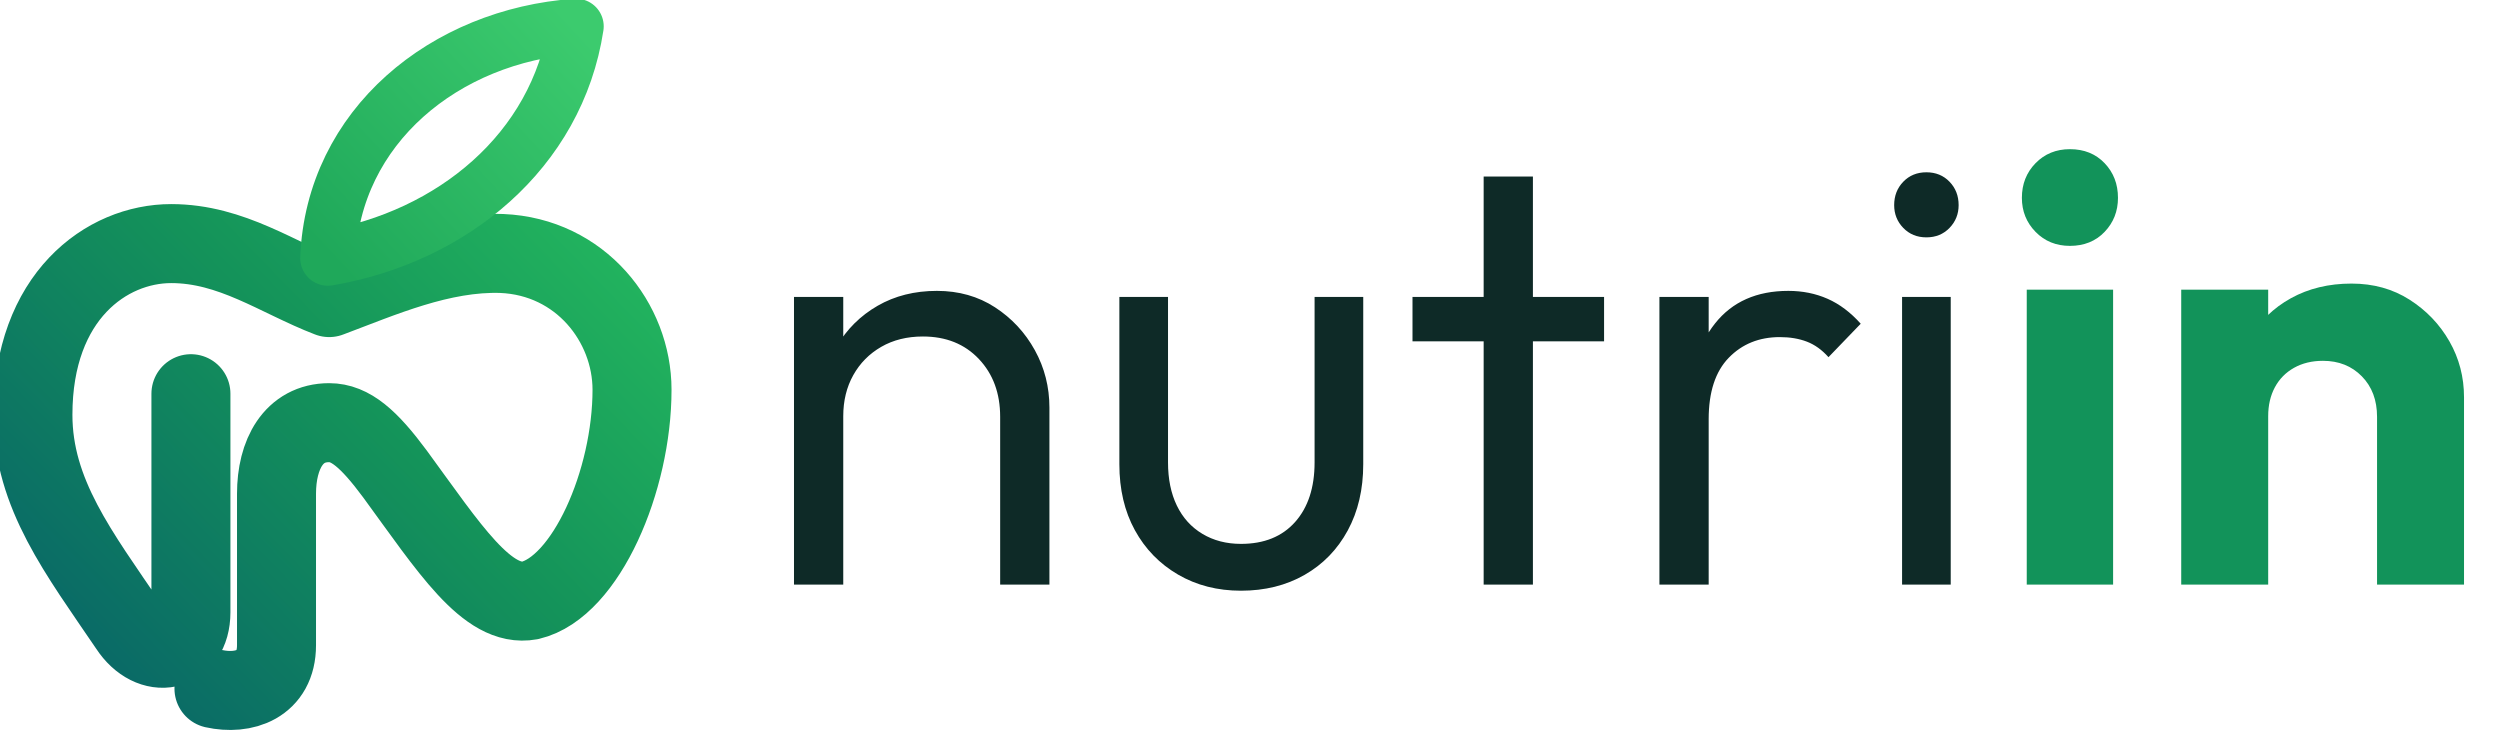
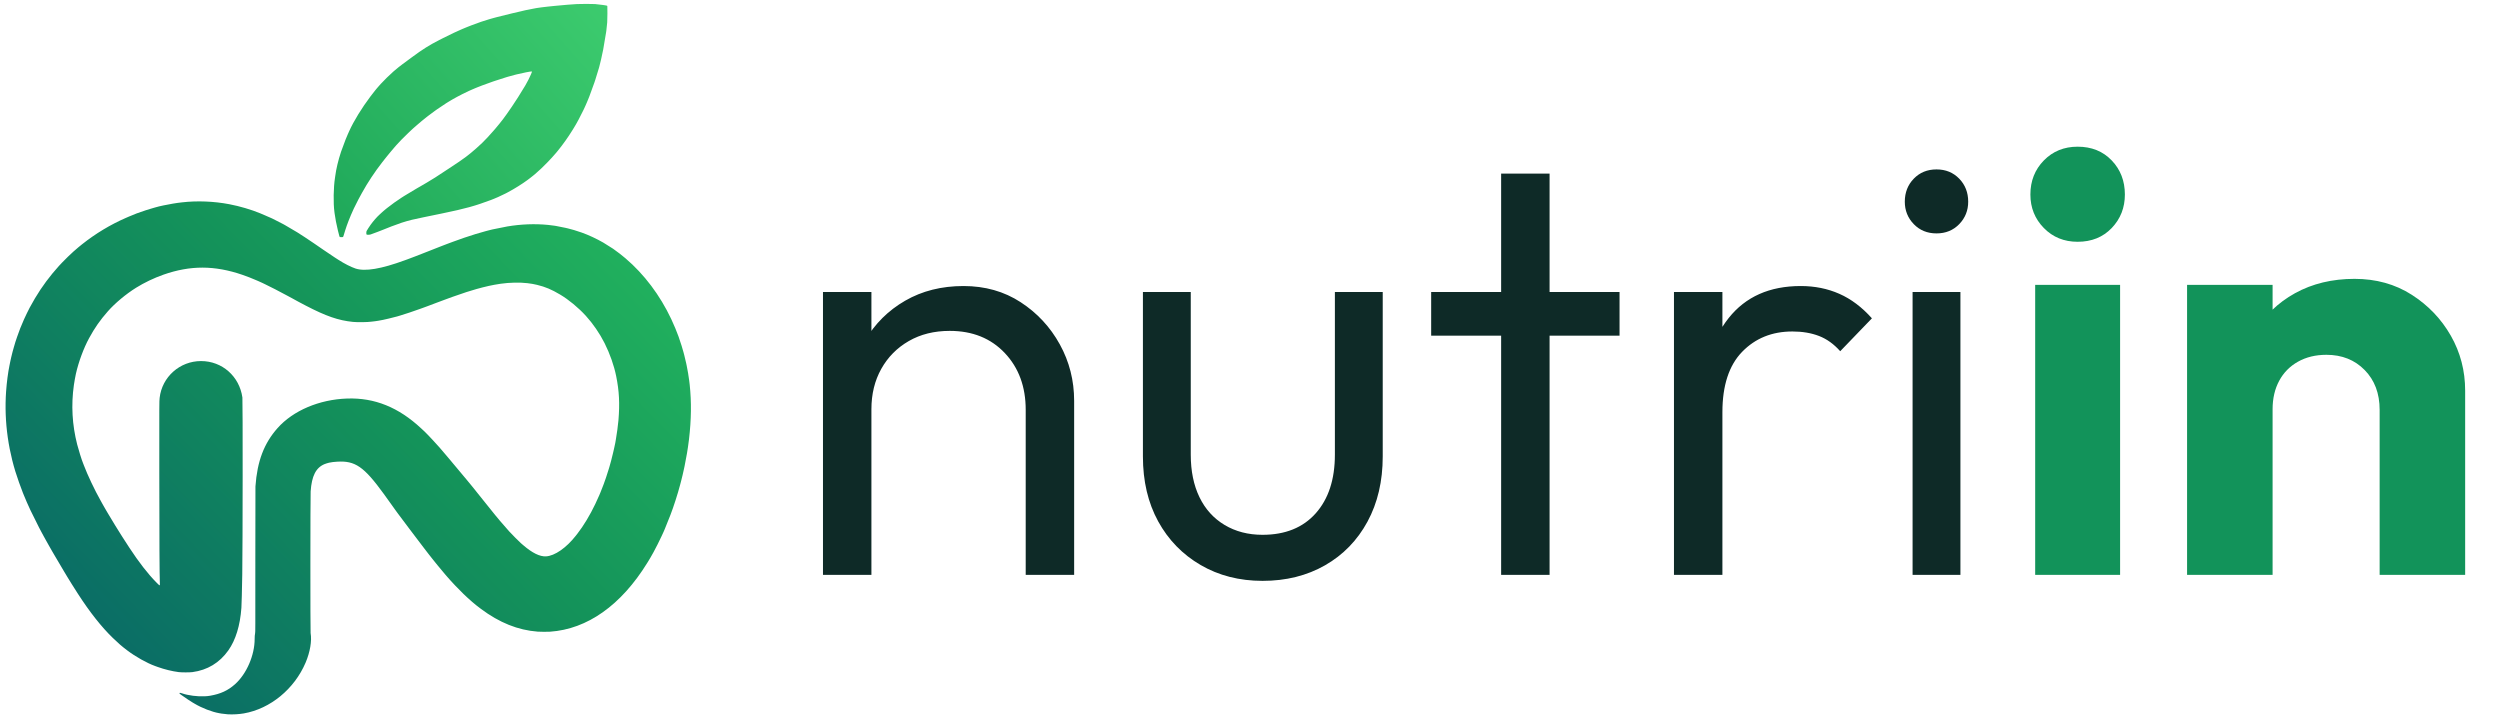
- <svg xmlns="http://www.w3.org/2000/svg" viewBox="0 0 3421 1000" role="img" aria-label="Nutriin">
+ <svg xmlns="http://www.w3.org/2000/svg" viewBox="0 0 3479 1000" role="img" aria-label="Nutriin">
  <defs>
-     <linearGradient id="hs" gradientUnits="userSpaceOnUse" x1="300" y1="1100" x2="1000" y2="420">
+     <linearGradient id="hs" gradientUnits="userSpaceOnUse" x1="300" y1="1120" x2="1020" y2="420">
      <stop offset="0" stop-color="#0A6B66" />
      <stop offset=".55" stop-color="#14935A" />
      <stop offset="1" stop-color="#22B35E" />
    </linearGradient>
-     <linearGradient id="hl" gradientUnits="userSpaceOnUse" x1="600" y1="460" x2="975" y2="110">
+     <linearGradient id="hl" gradientUnits="userSpaceOnUse" x1="600" y1="450" x2="985" y2="110">
      <stop offset="0" stop-color="#1FA85A" />
      <stop offset="1" stop-color="#3CCB6E" />
    </linearGradient>
  </defs>
-   <g transform="translate(-90.09,-63.06) scale(0.9009)">
-     <path d="M390,668 L390,1000 C390,1062 330,1074 296,1022 C220,910 150,820 150,700 C150,520 262,440 360,440 C452,440 522,492 600,522 C680,492 770,452 862,455 C982,460 1060,560 1060,662 C1060,800 990,962 905,982 C840,994 782,902 700,790 C660,736 632,712 600,712 C546,712 520,760 520,820 L520,1050 C520,1110 470,1126 425,1116" fill="none" stroke="url(#hs)" stroke-width="120" stroke-linecap="round" stroke-linejoin="round" />
-     <path d="M598,462 C606,262 776,124 975,110 C946,300 786,430 598,462 Z" fill="none" stroke="url(#hl)" stroke-width="84.0" stroke-linejoin="round" />
+   <g transform="translate(-94.02,-94.97) scale(0.94967)">
+     <path d="M432.92,1146.72 C430.96,1146.61 425.47,1145.99 423.62,1145.67 C422.59,1145.49 421.06,1145.23 420.22,1145.08 C409.52,1143.21 394.85,1137.53 384.00,1131.04 C383.31,1130.63 382.04,1129.88 381.17,1129.38 C379.76,1128.57 376.62,1126.56 374.50,1125.12 C370.55,1122.42 369.57,1121.76 368.42,1120.94 C367.68,1120.42 365.98,1119.25 364.64,1118.34 C362.23,1116.70 361.87,1116.33 362.08,1115.67 C362.29,1115.03 362.94,1115.07 365.41,1115.88 C369.19,1117.12 369.75,1117.27 373.25,1118.06 C384.24,1120.52 397.63,1121.10 406.83,1119.51 C422.28,1116.84 433.01,1111.88 443.41,1102.61 C460.30,1087.57 472.16,1060.21 472.17,1036.31 C472.17,1032.70 472.34,1030.56 472.85,1027.67 C473.19,1025.75 473.19,1025.72 473.16,920.58 C473.14,843.37 473.18,814.71 473.32,812.75 C475.95,775.79 485.88,749.63 505.77,727.25 C528.55,701.63 566.85,685.37 607.67,683.99 C647.90,682.62 683.05,696.82 716.24,727.81 C718.07,729.52 720.36,731.64 721.32,732.53 C722.29,733.42 724.62,735.77 726.50,737.77 C728.38,739.76 731.30,742.86 733.00,744.66 C739.33,751.35 746.58,759.60 754.24,768.83 C755.88,770.80 757.68,772.94 758.25,773.58 C758.81,774.23 759.94,775.57 760.75,776.58 C761.57,777.59 762.69,778.94 763.25,779.58 C763.82,780.23 764.83,781.43 765.51,782.26 C767.38,784.55 769.45,787.02 772.59,790.73 C775.09,793.69 777.90,797.04 783.08,803.26 C783.91,804.25 785.45,806.12 786.50,807.41 C787.55,808.71 788.98,810.44 789.67,811.26 C790.36,812.08 791.19,813.09 791.50,813.50 C791.81,813.91 792.45,814.70 792.92,815.25 C793.39,815.80 794.29,816.93 794.93,817.75 C795.56,818.58 797.75,821.32 799.78,823.84 C801.81,826.36 804.88,830.18 806.59,832.33 C810.72,837.53 812.49,839.73 814.01,841.56 C814.71,842.40 815.72,843.65 816.26,844.35 C816.81,845.04 818.75,847.47 820.58,849.74 C822.42,852.01 824.37,854.44 824.92,855.13 C826.56,857.19 829.28,860.45 831.67,863.24 C840.90,874.02 841.07,874.21 844.99,878.51 C848.76,882.65 859.98,893.96 862.10,895.77 C862.84,896.40 864.46,897.79 865.68,898.85 C878.90,910.27 890.06,915.77 899.05,915.28 C911.84,914.59 928.76,902.88 942.78,885.00 C943.32,884.31 944.32,883.04 945.00,882.17 C953.98,870.69 963.69,854.60 971.20,838.75 C972.80,835.38 973.69,833.42 977.24,825.50 C977.67,824.54 978.43,822.70 978.94,821.42 C979.44,820.13 980.26,818.07 980.75,816.83 C981.61,814.68 982.04,813.59 983.54,809.67 C984.22,807.87 985.21,805.08 986.97,800.00 C987.87,797.42 990.71,788.55 991.13,787.00 C991.22,786.68 991.64,785.29 992.06,783.92 C993.58,778.93 995.53,771.45 997.33,763.75 C997.88,761.37 998.49,758.78 998.67,758.00 C998.85,757.22 999.30,755.16 999.66,753.42 C1000.03,751.68 1000.44,749.73 1000.59,749.08 C1000.73,748.44 1000.96,747.13 1001.09,746.17 C1001.23,745.20 1001.50,743.59 1001.69,742.58 C1002.80,736.72 1004.71,722.33 1005.25,715.83 C1007.29,691.09 1006.36,673.12 1001.90,651.08 C998.77,635.59 992.75,618.47 984.91,602.81 C977.93,588.87 967.83,574.14 957.51,562.85 C946.43,550.72 932.33,539.08 919.74,531.63 C906.88,524.03 898.47,520.49 886.01,517.43 C881.51,516.33 877.56,515.63 871.75,514.93 C861.05,513.63 844.74,513.98 833.08,515.75 C832.17,515.89 830.93,516.08 830.33,516.17 C825.53,516.87 821.31,517.65 815.50,518.91 C810.87,519.92 802.13,522.13 797.33,523.50 C790.53,525.45 788.75,525.98 782.42,528.03 C777.63,529.58 766.25,533.48 762.08,535.00 C760.52,535.57 758.16,536.43 756.83,536.92 C755.50,537.40 753.48,538.15 752.33,538.58 C751.19,539.01 749.76,539.53 749.17,539.74 C747.60,540.30 742.76,542.10 737.50,544.10 C733.13,545.76 731.86,546.24 725.17,548.76 C723.56,549.36 721.12,550.26 719.75,550.75 C718.38,551.24 715.68,552.21 713.75,552.91 C705.03,556.09 691.87,560.49 685.58,562.33 C683.66,562.90 681.63,563.50 681.08,563.68 C680.04,564.01 677.60,564.62 668.52,566.85 C662.70,568.27 657.14,569.43 653.42,569.99 C652.13,570.19 650.41,570.45 649.58,570.58 C648.76,570.71 647.26,570.90 646.25,571.00 C645.24,571.10 643.97,571.25 643.42,571.33 C637.81,572.17 622.67,572.38 616.08,571.70 C594.64,569.48 576.91,563.34 546.94,547.77 C543.29,545.87 539.73,544.00 539.03,543.60 C538.32,543.20 537.06,542.53 536.22,542.11 C535.38,541.69 533.69,540.76 532.47,540.06 C531.25,539.35 528.68,537.94 526.75,536.91 C524.82,535.89 521.90,534.31 520.25,533.42 C509.29,527.45 493.54,519.34 487.52,516.55 C485.63,515.68 483.78,514.79 483.42,514.58 C482.54,514.07 478.96,512.45 477.17,511.76 C476.39,511.46 474.66,510.72 473.33,510.13 C468.79,508.09 460.46,504.86 454.33,502.75 C413.53,488.72 377.93,488.65 338.47,502.50 C324.81,507.29 310.34,514.21 298.42,521.64 C283.64,530.85 267.52,544.30 257.16,556.07 C245.55,569.26 237.93,580.16 229.54,595.58 C221.55,610.26 214.22,630.08 210.22,647.75 C209.36,651.57 207.93,659.52 207.26,664.25 C203.12,693.47 204.73,722.44 212.10,751.33 C214.14,759.33 218.86,774.39 220.59,778.42 C220.75,778.78 221.31,780.25 221.84,781.67 C227.05,795.60 237.98,818.68 246.39,833.46 C246.82,834.21 247.86,836.09 248.69,837.62 C249.52,839.16 250.78,841.39 251.49,842.58 C252.20,843.77 253.22,845.54 253.75,846.50 C254.29,847.46 255.12,848.89 255.60,849.67 C256.08,850.45 257.10,852.17 257.88,853.50 C259.91,856.97 265.25,865.83 267.78,869.92 C273.01,878.37 276.11,883.33 276.83,884.42 C277.26,885.06 278.39,886.82 279.33,888.33 C280.98,890.98 282.44,893.24 288.56,902.58 C302.59,923.99 315.82,941.01 328.02,953.36 C333.57,958.98 333.41,958.94 333.25,954.50 C332.72,939.32 332.52,898.64 332.43,790.83 C332.35,690.27 332.36,688.03 332.93,683.00 C336.42,652.30 362.53,629.09 393.58,629.09 C424.51,629.09 449.80,651.36 454.21,682.47 C454.82,686.81 454.65,902.95 454.00,941.33 C453.59,965.75 453.07,986.07 452.74,990.58 C450.87,1016.64 444.34,1037.91 433.55,1053.12 C420.72,1071.21 402.97,1081.94 381.05,1084.87 C376.90,1085.42 365.21,1085.42 360.83,1084.87 C351.32,1083.66 339.84,1080.85 330.33,1077.41 C328.91,1076.90 327.12,1076.25 326.34,1075.97 C314.15,1071.59 297.49,1062.23 285.17,1052.85 C277.01,1046.64 272.86,1043.05 264.27,1034.75 C247.82,1018.87 230.39,996.80 213.08,969.95 C209.43,964.29 206.85,960.24 204.29,956.12 C199.03,947.64 198.28,946.43 197.49,945.08 C196.69,943.72 196.21,942.91 192.45,936.67 C187.47,928.38 182.64,920.21 178.18,912.50 C177.14,910.71 175.94,908.65 175.50,907.92 C175.06,907.18 173.97,905.27 173.08,903.67 C172.18,902.06 171.26,900.45 171.03,900.08 C170.53,899.29 168.21,895.15 166.12,891.33 C165.30,889.82 164.01,887.50 163.26,886.17 C162.51,884.84 161.02,882.10 159.96,880.08 C158.89,878.07 157.22,874.92 156.25,873.08 C153.91,868.68 145.42,851.59 143.58,847.58 C139.12,837.89 136.95,832.94 134.09,825.92 C133.57,824.63 132.88,822.96 132.56,822.20 C131.95,820.75 129.83,815.03 126.88,806.92 C111.31,764.02 104.81,718.32 107.92,673.75 C108.86,660.41 110.78,645.65 112.90,635.50 C113.22,633.99 113.75,631.33 114.09,629.60 C114.43,627.87 114.92,625.62 115.19,624.60 C115.45,623.58 115.97,621.44 116.34,619.83 C116.72,618.23 117.20,616.28 117.42,615.50 C117.64,614.72 118.50,611.68 119.32,608.75 C121.06,602.58 121.73,600.44 124.09,593.57 C127.37,584.06 129.64,578.29 134.21,567.92 C135.82,564.26 140.83,553.93 142.46,550.92 C152.87,531.60 162.85,516.59 175.83,500.74 C178.58,497.39 183.44,491.76 185.26,489.82 C186.17,488.85 188.38,486.50 190.17,484.60 C193.99,480.53 203.08,471.71 206.67,468.58 C213.33,462.78 215.30,461.13 219.25,457.99 C238.96,442.33 260.80,429.17 283.33,419.37 C284.39,418.91 286.49,418.00 288.00,417.34 C291.15,415.96 297.00,413.57 299.33,412.72 C303.89,411.05 310.93,408.61 312.95,408.00 C314.22,407.61 317.31,406.67 319.82,405.90 C322.33,405.12 325.00,404.34 325.74,404.16 C326.48,403.97 327.42,403.71 327.83,403.58 C331.43,402.42 344.24,399.71 352.25,398.41 C358.72,397.36 359.91,397.19 365.92,396.50 C388.02,393.97 412.45,394.94 435.02,399.25 C450.25,402.15 467.15,407.13 480.50,412.65 C487.60,415.59 494.39,418.52 496.22,419.44 C496.86,419.76 498.05,420.32 498.86,420.67 C500.39,421.33 511.90,427.22 513.83,428.33 C514.43,428.67 515.78,429.42 516.83,430.00 C519.67,431.54 529.21,437.16 534.67,440.50 C539.43,443.42 551.87,451.60 558.86,456.42 C560.99,457.88 564.05,459.99 565.66,461.09 C567.27,462.19 570.20,464.21 572.17,465.58 C578.65,470.06 585.86,474.92 589.50,477.25 C591.47,478.51 594.02,480.15 595.17,480.89 C603.66,486.36 613.29,491.26 619.92,493.47 C633.82,498.11 657.46,494.15 692.42,481.33 C693.70,480.86 695.24,480.30 695.83,480.09 C697.95,479.33 702.48,477.62 707.17,475.81 C713.51,473.35 714.60,472.93 716.75,472.08 C717.76,471.69 719.45,471.02 720.50,470.61 C721.55,470.20 723.48,469.44 724.79,468.93 C726.10,468.42 728.23,467.58 729.54,467.07 C730.85,466.56 732.63,465.86 733.50,465.50 C734.37,465.15 736.47,464.32 738.17,463.67 C739.86,463.02 742.04,462.16 743.00,461.76 C743.96,461.36 746.55,460.36 748.75,459.53 C750.95,458.70 753.65,457.67 754.75,457.24 C755.85,456.82 757.54,456.18 758.50,455.83 C759.46,455.48 761.19,454.84 762.33,454.41 C773.17,450.36 785.03,446.32 795.83,443.00 C802.13,441.06 804.90,440.27 810.42,438.80 C811.79,438.44 813.74,437.92 814.75,437.65 C815.76,437.38 817.26,437.01 818.08,436.82 C818.91,436.64 820.11,436.34 820.75,436.17 C822.41,435.71 838.68,432.45 842.34,431.84 C862.63,428.43 882.90,427.67 902.33,429.59 C906.19,429.98 910.87,430.57 911.50,430.75 C911.64,430.79 912.61,430.95 913.65,431.09 C915.82,431.39 925.37,433.29 927.81,433.91 C928.69,434.13 930.16,434.48 931.06,434.67 C935.52,435.63 944.35,438.29 951.44,440.80 C961.37,444.32 973.11,449.78 983.00,455.47 C985.71,457.03 995.67,463.29 997.42,464.53 C1004.81,469.78 1009.81,473.64 1015.50,478.49 C1043.02,501.92 1066.15,532.63 1082.62,567.58 C1086.51,575.84 1091.13,586.89 1093.28,593.08 C1096.67,602.85 1099.56,612.01 1100.64,616.42 C1100.92,617.52 1101.36,619.20 1101.63,620.17 C1102.28,622.47 1104.06,629.93 1104.50,632.25 C1104.70,633.26 1105.07,635.06 1105.34,636.25 C1106.38,641.00 1108.38,652.87 1108.75,656.50 C1108.81,657.10 1108.96,658.26 1109.09,659.08 C1109.22,659.91 1109.47,661.97 1109.65,663.67 C1112.36,689.19 1112.03,714.88 1108.59,744.08 C1107.95,749.59 1106.11,762.36 1105.92,762.67 C1105.88,762.72 1105.74,763.62 1105.59,764.67 C1105.27,767.03 1102.60,781.26 1102.14,783.07 C1101.96,783.80 1101.60,785.48 1101.33,786.82 C1100.52,790.92 1098.03,801.47 1096.92,805.50 C1096.61,806.65 1096.00,808.93 1095.57,810.58 C1092.35,823.05 1085.89,843.13 1081.51,854.33 C1077.66,864.17 1073.89,873.59 1073.00,875.58 C1072.47,876.77 1071.72,878.50 1071.34,879.41 C1070.95,880.32 1070.39,881.56 1070.09,882.16 C1069.79,882.76 1069.05,884.34 1068.45,885.67 C1066.02,891.06 1059.60,903.82 1056.70,909.03 C1052.27,916.98 1051.58,918.17 1047.57,924.67 C1009.23,986.83 959.68,1021.93 905.00,1025.66 C901.25,1025.92 890.77,1025.87 886.92,1025.58 C858.01,1023.40 830.76,1012.46 803.58,992.10 C798.17,988.05 794.96,985.48 790.73,981.81 C782.14,974.37 774.38,966.90 766.00,958.00 C760.15,951.78 757.42,948.78 754.04,944.83 C753.06,943.69 751.73,942.15 751.08,941.42 C749.73,939.88 741.03,929.45 740.17,928.33 C739.85,927.92 738.69,926.49 737.59,925.14 C736.49,923.80 734.76,921.67 733.76,920.39 C732.75,919.12 731.22,917.18 730.35,916.08 C729.48,914.98 728.23,913.41 727.58,912.58 C726.93,911.76 725.28,909.62 723.91,907.83 C722.55,906.05 720.95,903.95 720.34,903.17 C719.74,902.40 717.45,899.39 715.25,896.48 C713.05,893.58 710.23,889.86 708.99,888.23 C707.75,886.59 705.31,883.38 703.57,881.08 C701.84,878.79 699.65,875.90 698.71,874.67 C691.63,865.34 683.95,855.11 681.93,852.31 C681.11,851.18 679.75,849.31 678.91,848.17 C678.08,847.02 674.85,842.52 671.75,838.17 C668.65,833.81 664.01,827.36 661.45,823.83 C632.23,783.60 619.30,774.74 592.50,776.57 C587.49,776.92 585.87,777.12 581.25,778.01 C579.84,778.28 576.23,779.41 574.53,780.11 C561.94,785.31 555.76,797.47 554.22,820.08 C553.75,826.96 553.68,1024.97 554.15,1027.64 C556.16,1039.16 553.39,1055.54 546.81,1071.00 C530.37,1109.62 495.10,1138.62 456.33,1145.39 C449.31,1146.62 440.37,1147.13 432.92,1146.72Z" fill="url(#hs)" />
+     <path d="M597.04,447.39 C596.55,447.19 596.14,445.83 594.17,437.83 C592.11,429.52 590.14,419.30 589.33,412.75 C589.24,412.02 589.09,410.85 589.00,410.17 C587.29,397.50 587.68,374.54 589.83,360.92 C589.92,360.37 590.07,359.24 590.18,358.42 C591.57,347.64 594.63,334.81 598.75,322.41 C599.66,319.69 604.94,305.45 605.31,304.71 C605.50,304.34 605.95,303.26 606.32,302.31 C606.88,300.82 607.76,298.72 608.58,296.92 C608.70,296.64 609.19,295.55 609.66,294.50 C610.13,293.45 610.58,292.43 610.67,292.25 C617.28,277.52 629.10,258.25 642.04,241.08 C645.70,236.22 646.50,235.19 648.88,232.32 C649.59,231.45 650.64,230.18 651.21,229.49 C651.78,228.79 652.96,227.44 653.83,226.47 C654.70,225.51 656.08,223.96 656.89,223.03 C660.10,219.33 671.48,208.16 675.25,205.02 C675.71,204.63 676.65,203.84 677.33,203.25 C679.76,201.17 682.36,199.01 683.25,198.33 C684.00,197.76 687.50,195.07 688.69,194.15 C689.60,193.45 694.83,189.58 698.37,186.99 C700.18,185.67 702.24,184.15 702.96,183.62 C717.94,172.51 728.39,165.93 742.33,158.85 C743.75,158.12 746.19,156.89 747.75,156.09 C750.65,154.62 761.69,149.21 764.08,148.08 C765.66,147.35 772.68,144.16 774.00,143.59 C774.50,143.37 775.59,142.89 776.42,142.53 C777.24,142.16 778.10,141.81 778.33,141.74 C778.56,141.68 779.11,141.44 779.55,141.22 C779.99,141.00 780.89,140.63 781.55,140.39 C782.21,140.15 783.20,139.75 783.75,139.50 C784.30,139.25 785.71,138.70 786.88,138.27 C788.06,137.85 789.29,137.36 789.63,137.19 C790.39,136.80 802.79,132.28 803.83,132.00 C804.25,131.89 805.63,131.45 806.92,131.01 C809.74,130.04 813.87,128.74 815.58,128.28 C816.04,128.15 817.32,127.78 818.42,127.45 C819.52,127.13 821.47,126.58 822.75,126.24 C824.03,125.90 826.32,125.30 827.83,124.89 C831.39,123.95 836.89,122.59 849.33,119.58 C856.87,117.75 862.08,116.54 869.25,114.92 C873.05,114.06 882.03,112.30 884.17,111.99 C884.85,111.89 886.05,111.70 886.83,111.57 C888.31,111.32 889.45,111.16 892.67,110.75 C897.44,110.15 898.79,109.99 901.83,109.67 C903.62,109.49 906.13,109.22 907.42,109.09 C908.70,108.95 910.57,108.77 911.58,108.67 C912.59,108.58 914.20,108.42 915.17,108.33 C926.85,107.20 934.78,106.56 944.42,105.97 C949.16,105.67 967.45,105.67 971.08,105.96 C974.21,106.22 979.71,106.86 982.67,107.32 C983.81,107.50 985.52,107.76 986.45,107.90 C988.33,108.18 988.79,108.38 988.96,109.00 C989.23,109.92 989.08,128.92 988.78,132.83 C988.50,136.47 987.82,142.88 987.51,144.92 C987.42,145.47 987.27,146.52 987.17,147.25 C986.71,150.74 983.77,168.12 982.90,172.58 C981.06,181.92 978.34,193.86 977.10,198.00 C976.98,198.41 976.71,199.35 976.50,200.08 C974.75,206.28 973.07,211.77 971.42,216.67 C970.94,218.09 970.28,220.08 969.96,221.08 C969.09,223.79 963.23,239.89 962.83,240.68 C962.64,241.05 962.19,242.17 961.83,243.17 C961.48,244.16 961.03,245.29 960.84,245.66 C960.64,246.04 960.27,246.92 960.01,247.63 C959.75,248.34 959.34,249.33 959.12,249.83 C958.89,250.34 958.43,251.37 958.10,252.12 C957.77,252.88 957.23,254.12 956.90,254.88 C956.57,255.63 955.96,256.96 955.55,257.83 C955.14,258.70 954.42,260.24 953.95,261.25 C950.32,269.04 943.39,281.96 940.00,287.25 C939.47,288.07 938.31,289.95 937.41,291.42 C931.73,300.73 923.46,312.34 916.42,320.90 C915.68,321.79 914.65,323.05 914.12,323.70 C913.59,324.34 912.16,325.96 910.95,327.30 C909.74,328.63 908.28,330.29 907.70,330.99 C905.59,333.52 895.99,343.32 891.92,347.10 C887.72,351.00 884.11,354.25 882.92,355.20 C882.27,355.72 881.03,356.73 880.15,357.45 C879.27,358.16 877.96,359.20 877.24,359.75 C876.53,360.30 875.56,361.05 875.10,361.42 C874.63,361.78 873.82,362.40 873.29,362.79 C872.76,363.18 871.94,363.79 871.46,364.15 C864.60,369.26 852.65,376.74 844.00,381.33 C842.40,382.18 840.63,383.12 840.08,383.41 C838.33,384.34 831.80,387.44 828.88,388.73 C825.50,390.21 824.89,390.47 824.50,390.59 C824.27,390.65 823.72,390.89 823.28,391.12 C822.83,391.34 821.66,391.81 820.66,392.17 C819.67,392.52 818.57,392.96 818.22,393.13 C817.33,393.58 806.59,397.40 802.67,398.66 C800.88,399.24 798.55,399.99 797.50,400.34 C796.45,400.68 794.87,401.17 794.00,401.42 C793.13,401.67 791.85,402.05 791.17,402.25 C790.48,402.46 789.32,402.79 788.58,403.00 C787.85,403.21 786.91,403.48 786.50,403.60 C784.52,404.20 772.30,407.26 769.33,407.90 C768.28,408.13 766.40,408.54 765.17,408.81 C760.51,409.85 758.97,410.18 754.75,411.07 C752.37,411.58 747.94,412.52 744.92,413.17 C736.74,414.93 727.71,416.79 719.08,418.49 C706.54,420.96 697.06,423.28 690.08,425.59 C689.17,425.89 687.97,426.26 687.42,426.42 C686.14,426.77 673.33,431.41 672.66,431.75 C672.38,431.90 670.94,432.47 669.45,433.03 C667.97,433.58 666.68,434.09 666.58,434.17 C666.49,434.24 665.18,434.76 663.67,435.32 C662.17,435.89 660.85,436.41 660.76,436.49 C660.66,436.57 658.93,437.24 656.92,437.99 C654.90,438.74 652.87,439.53 652.41,439.75 C651.09,440.37 643.72,443.09 642.08,443.57 C640.08,444.15 636.70,444.20 636.17,443.67 C635.64,443.14 635.67,439.53 636.22,438.49 C637.04,436.92 640.30,431.88 642.14,429.33 C646.14,423.79 651.22,417.98 655.28,414.33 C656.45,413.28 658.04,411.82 658.83,411.08 C659.61,410.35 660.63,409.45 661.09,409.09 C661.54,408.73 662.30,408.09 662.76,407.67 C663.23,407.26 664.06,406.57 664.60,406.14 C665.14,405.71 665.99,405.03 666.49,404.64 C672.58,399.78 680.84,393.86 687.21,389.78 C688.39,389.03 690.15,387.90 691.13,387.27 C694.86,384.88 704.40,379.14 708.77,376.67 C709.66,376.16 711.26,375.24 712.32,374.61 C713.38,373.98 714.38,373.42 714.53,373.36 C715.43,373.01 732.62,362.74 736.58,360.17 C740.40,357.70 741.87,356.74 749.42,351.75 C752.62,349.64 756.17,347.31 757.30,346.58 C766.57,340.57 777.12,333.38 780.58,330.71 C781.23,330.21 782.31,329.39 783.00,328.88 C783.69,328.37 784.52,327.72 784.85,327.43 C785.18,327.15 785.84,326.62 786.33,326.25 C786.82,325.88 787.57,325.28 788.01,324.92 C788.44,324.55 789.27,323.88 789.84,323.42 C793.81,320.22 799.83,314.85 805.64,309.34 C809.49,305.69 816.58,298.10 821.99,291.83 C823.29,290.32 824.73,288.65 825.19,288.13 C826.07,287.11 828.61,284.05 830.70,281.49 C831.77,280.17 833.52,277.96 835.96,274.83 C838.39,271.72 845.12,262.22 848.94,256.50 C852.34,251.41 855.12,247.19 858.02,242.70 C860.71,238.54 866.56,229.02 868.80,225.17 C871.90,219.83 875.47,212.84 876.71,209.67 C877.13,208.61 877.70,207.26 877.98,206.67 C878.56,205.46 878.63,204.87 878.23,204.72 C877.41,204.40 864.01,207.00 856.08,209.02 C854.98,209.30 853.78,209.60 853.42,209.69 C852.38,209.94 844.87,211.98 843.75,212.32 C843.20,212.49 842.04,212.83 841.17,213.08 C836.89,214.33 830.52,216.38 825.50,218.11 C823.80,218.70 822.04,219.28 821.58,219.40 C820.46,219.70 806.45,224.76 805.78,225.11 C805.49,225.26 803.96,225.86 802.38,226.44 C800.80,227.01 799.27,227.61 798.97,227.76 C798.68,227.92 797.65,228.33 796.69,228.69 C795.73,229.04 794.87,229.40 794.77,229.47 C794.67,229.55 794.32,229.71 794.00,229.83 C793.68,229.95 792.74,230.34 791.92,230.70 C791.09,231.06 789.89,231.59 789.25,231.87 C788.61,232.15 787.61,232.59 787.04,232.85 C786.47,233.12 785.97,233.33 785.93,233.33 C785.78,233.33 780.38,235.95 776.58,237.87 C771.02,240.68 766.11,243.32 761.67,245.90 C757.94,248.07 757.65,248.25 755.92,249.33 C755.00,249.90 753.57,250.79 752.75,251.30 C749.44,253.35 741.63,258.58 739.25,260.33 C738.79,260.66 737.48,261.61 736.33,262.42 C734.48,263.74 729.94,267.11 727.57,268.92 C727.09,269.28 725.92,270.18 724.97,270.90 C724.03,271.62 722.99,272.45 722.67,272.74 C722.35,273.03 721.65,273.60 721.11,274.01 C719.18,275.49 718.90,275.71 717.67,276.76 C716.98,277.34 716.00,278.16 715.50,278.57 C712.54,280.99 711.29,282.06 708.64,284.44 C707.02,285.89 705.15,287.53 704.49,288.08 C703.83,288.63 702.53,289.83 701.59,290.75 C700.66,291.67 698.55,293.66 696.91,295.19 C692.04,299.70 681.74,310.25 679.52,313.00 C679.19,313.41 678.02,314.77 676.92,316.01 C674.68,318.56 672.97,320.56 671.78,322.06 C671.34,322.61 670.74,323.34 670.45,323.67 C670.16,324.01 669.35,324.98 668.67,325.83 C667.98,326.68 667.00,327.87 666.49,328.48 C665.69,329.45 663.60,332.05 662.08,333.98 C660.24,336.33 659.35,337.46 658.92,338.02 C648.30,351.63 637.46,368.00 629.74,382.08 C629.49,382.54 629.04,383.35 628.73,383.88 C628.42,384.42 628.17,384.88 628.17,384.92 C628.17,384.95 627.91,385.42 627.61,385.95 C626.64,387.62 626.17,388.49 624.22,392.17 C622.42,395.58 618.31,403.77 617.44,405.68 C614.27,412.70 613.33,414.80 613.33,414.91 C613.33,414.95 613.14,415.41 612.91,415.93 C611.75,418.46 607.34,429.74 607.10,430.79 C607.04,431.04 606.66,432.19 606.26,433.33 C605.86,434.48 605.29,436.17 605.00,437.08 C603.88,440.65 603.08,443.26 602.39,445.55 C601.82,447.48 601.77,447.50 599.25,447.49 C598.15,447.48 597.15,447.44 597.04,447.39Z" fill="url(#hl)" />
  </g>
-   <g transform="translate(1029.91,800) scale(0.8322148)">
+   <g transform="translate(1088.661,800) scale(0.8322148)">
    <path d="M407 0L407 -276Q407 -334 372 -371Q337 -408 280 -408Q241 -408 211.5 -391Q182 -374 165.5 -344.5Q149 -315 149 -277L114 -296Q114 -350 138.5 -392Q163 -434 205.5 -458.5Q248 -483 303 -483Q357 -483 398.5 -456Q440 -429 464 -385.5Q488 -342 488 -291L488 0ZM68 0L68 -473L149 -473L149 0ZM803 10Q745 10 699.5 -16.5Q654 -43 628.5 -89.5Q603 -136 603 -198L603 -473L683 -473L683 -201Q683 -160 697.5 -130Q712 -100 739.5 -83.5Q767 -67 803 -67Q860 -67 892 -103Q924 -139 924 -201L924 -473L1004 -473L1004 -198Q1004 -136 978.5 -89Q953 -42 907.5 -16Q862 10 803 10ZM1202 0L1202 -671L1283 -671L1283 0ZM1085 -400L1085 -473L1400 -473L1400 -400ZM1491 0L1491 -473L1572 -473L1572 0ZM1572 -272L1540 -286Q1540 -376 1582.5 -429.5Q1625 -483 1703 -483Q1738 -483 1767.5 -470Q1797 -457 1822 -429L1769 -374Q1753 -392 1733.5 -399.5Q1714 -407 1689 -407Q1638 -407 1605 -373Q1572 -339 1572 -272ZM1890 0L1890 -473L1970 -473L1970 0ZM1930 -571Q1907 -571 1892 -586.5Q1877 -602 1877 -624Q1877 -647 1892 -662.5Q1907 -678 1930 -678Q1953 -678 1968 -662.5Q1983 -647 1983 -624Q1983 -602 1968 -586.5Q1953 -571 1930 -571Z" fill="#0E2A27" />
    <g transform="translate(2039,0)">
      <path d="M56 0L56 -485L198 -485L198 0ZM127 -557Q93 -557 70.5 -580Q48 -603 48 -636Q48 -670 70.5 -693Q93 -716 127 -716Q162 -716 184 -693Q206 -670 206 -636Q206 -603 184 -580Q162 -557 127 -557ZM632 0L632 -276Q632 -317 607 -342.5Q582 -368 543 -368Q516 -368 495.5 -356.5Q475 -345 464 -324.5Q453 -304 453 -277L397 -304Q397 -361 422 -404Q447 -447 490.5 -471Q534 -495 590 -495Q644 -495 685.5 -468.5Q727 -442 751 -400Q775 -358 775 -308L775 0ZM310 0L310 -485L453 -485L453 0Z" fill="#12935A" />
    </g>
  </g>
</svg>
